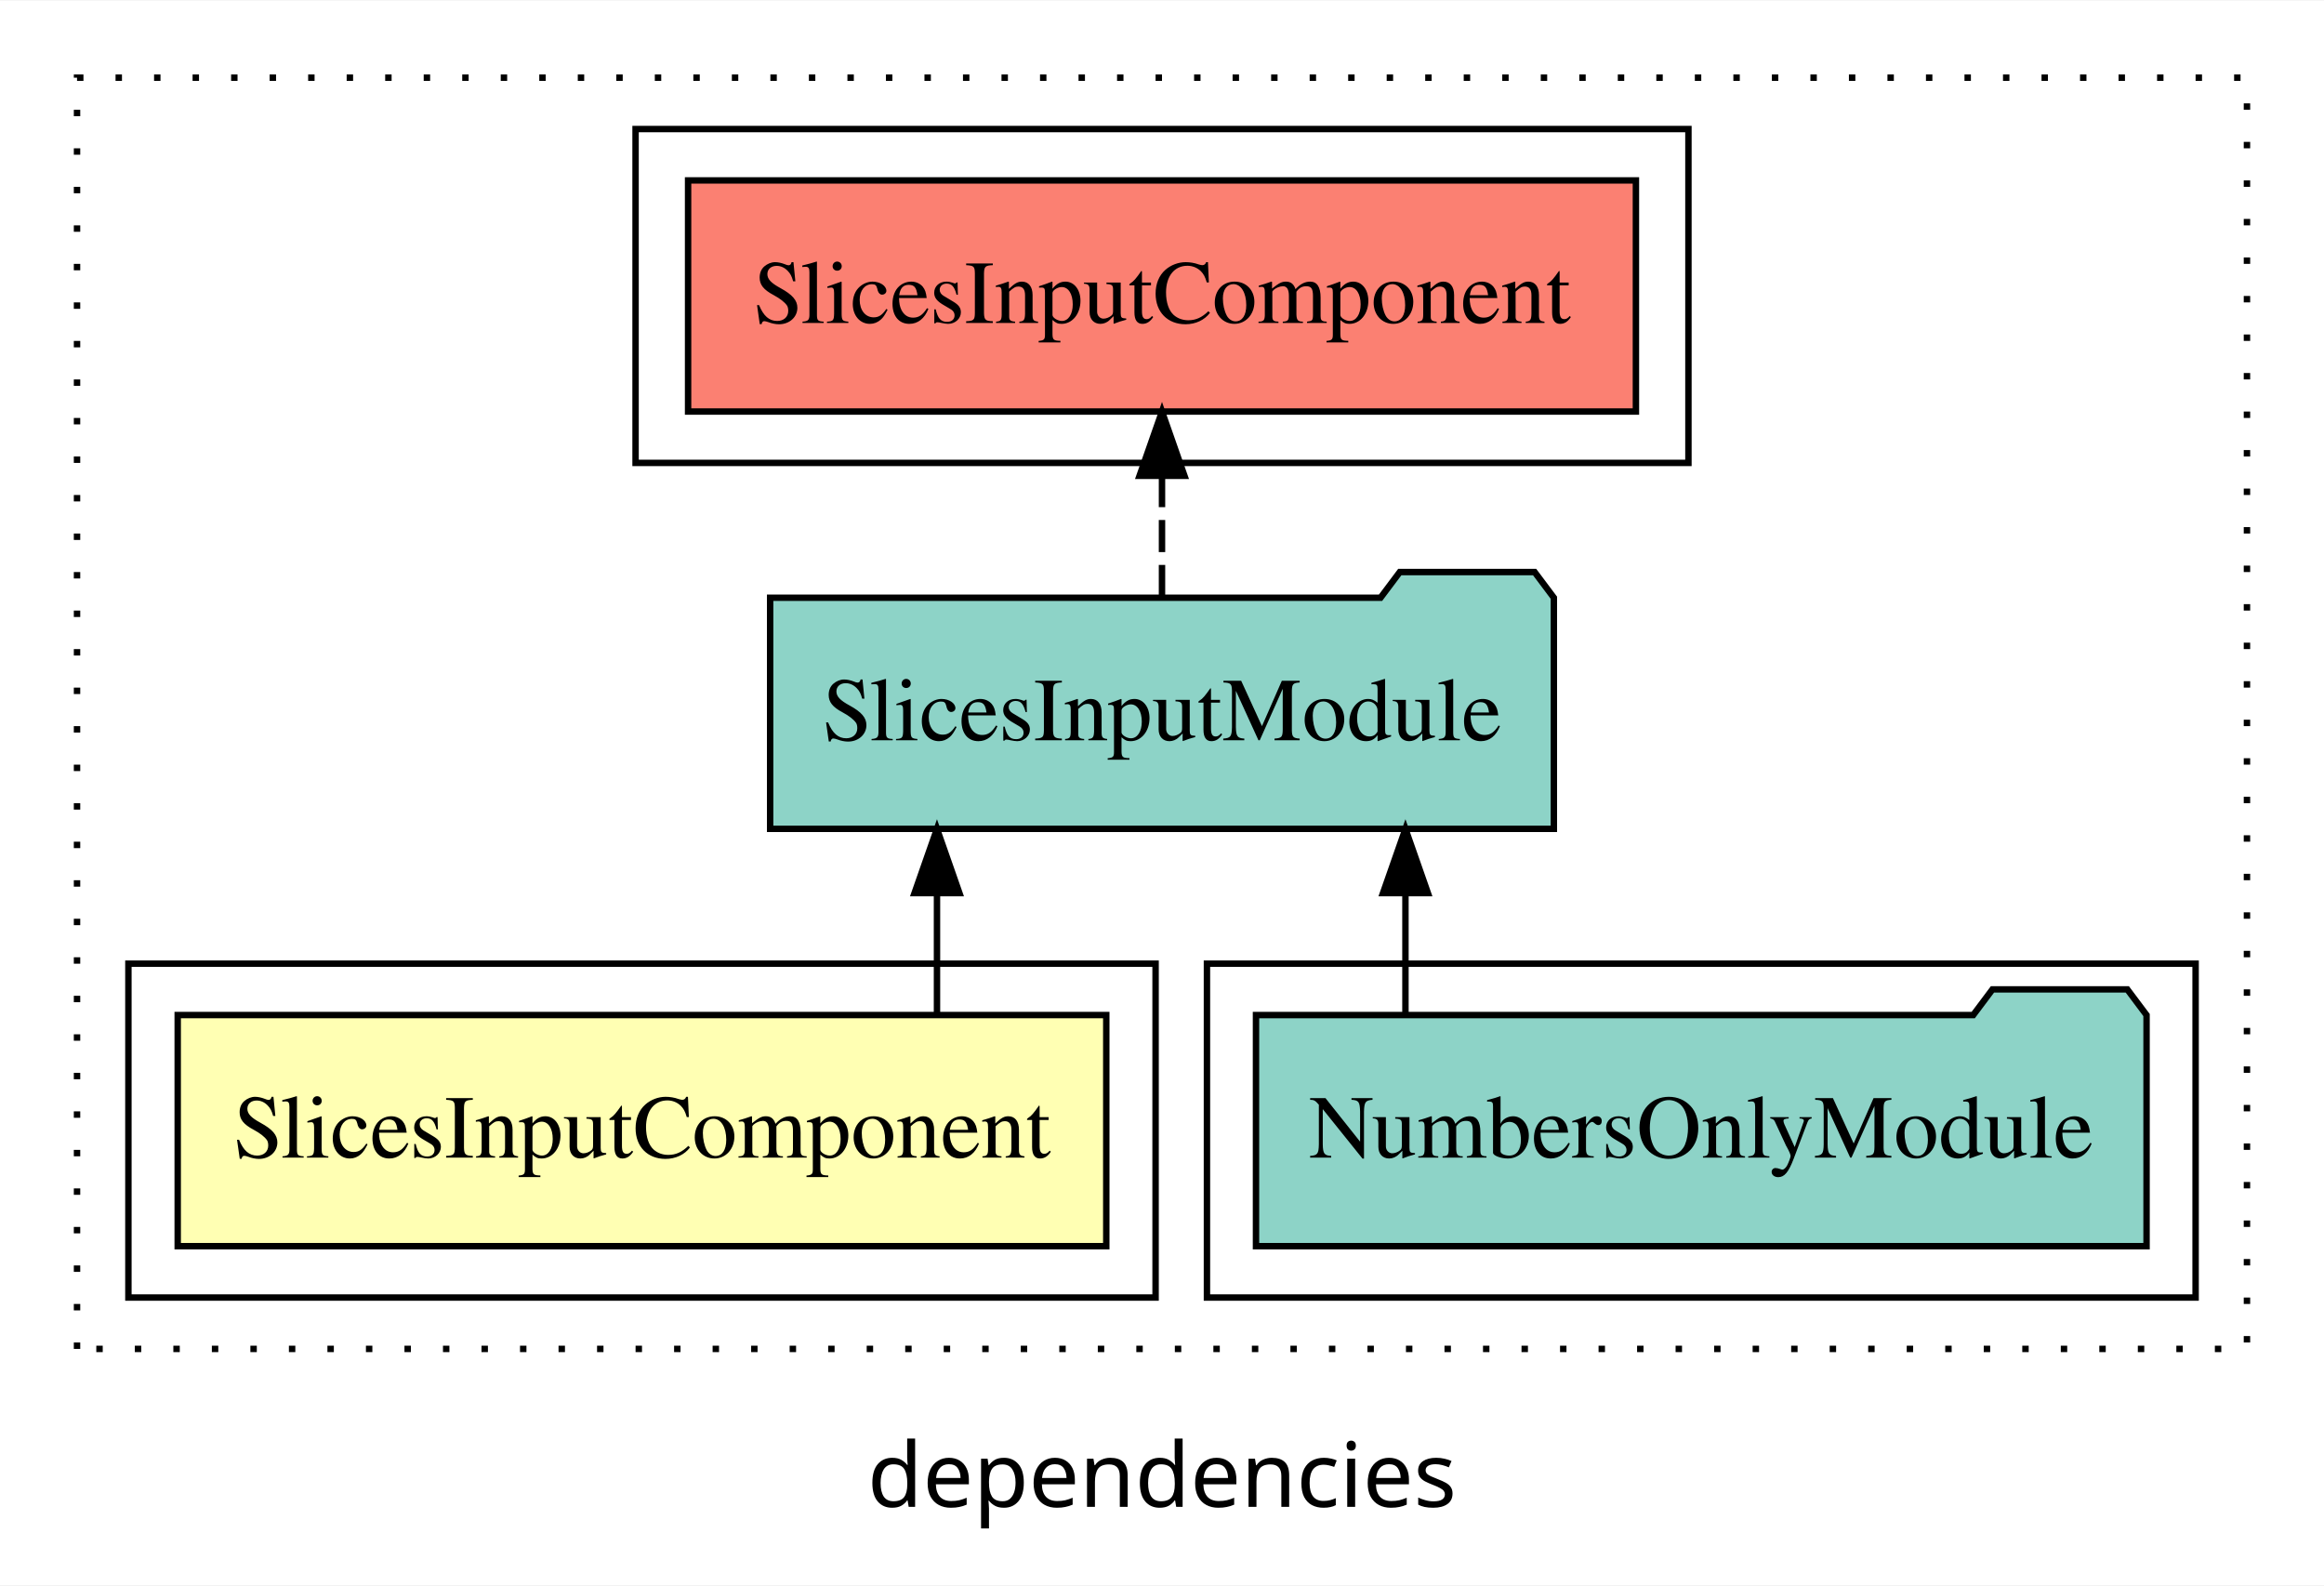
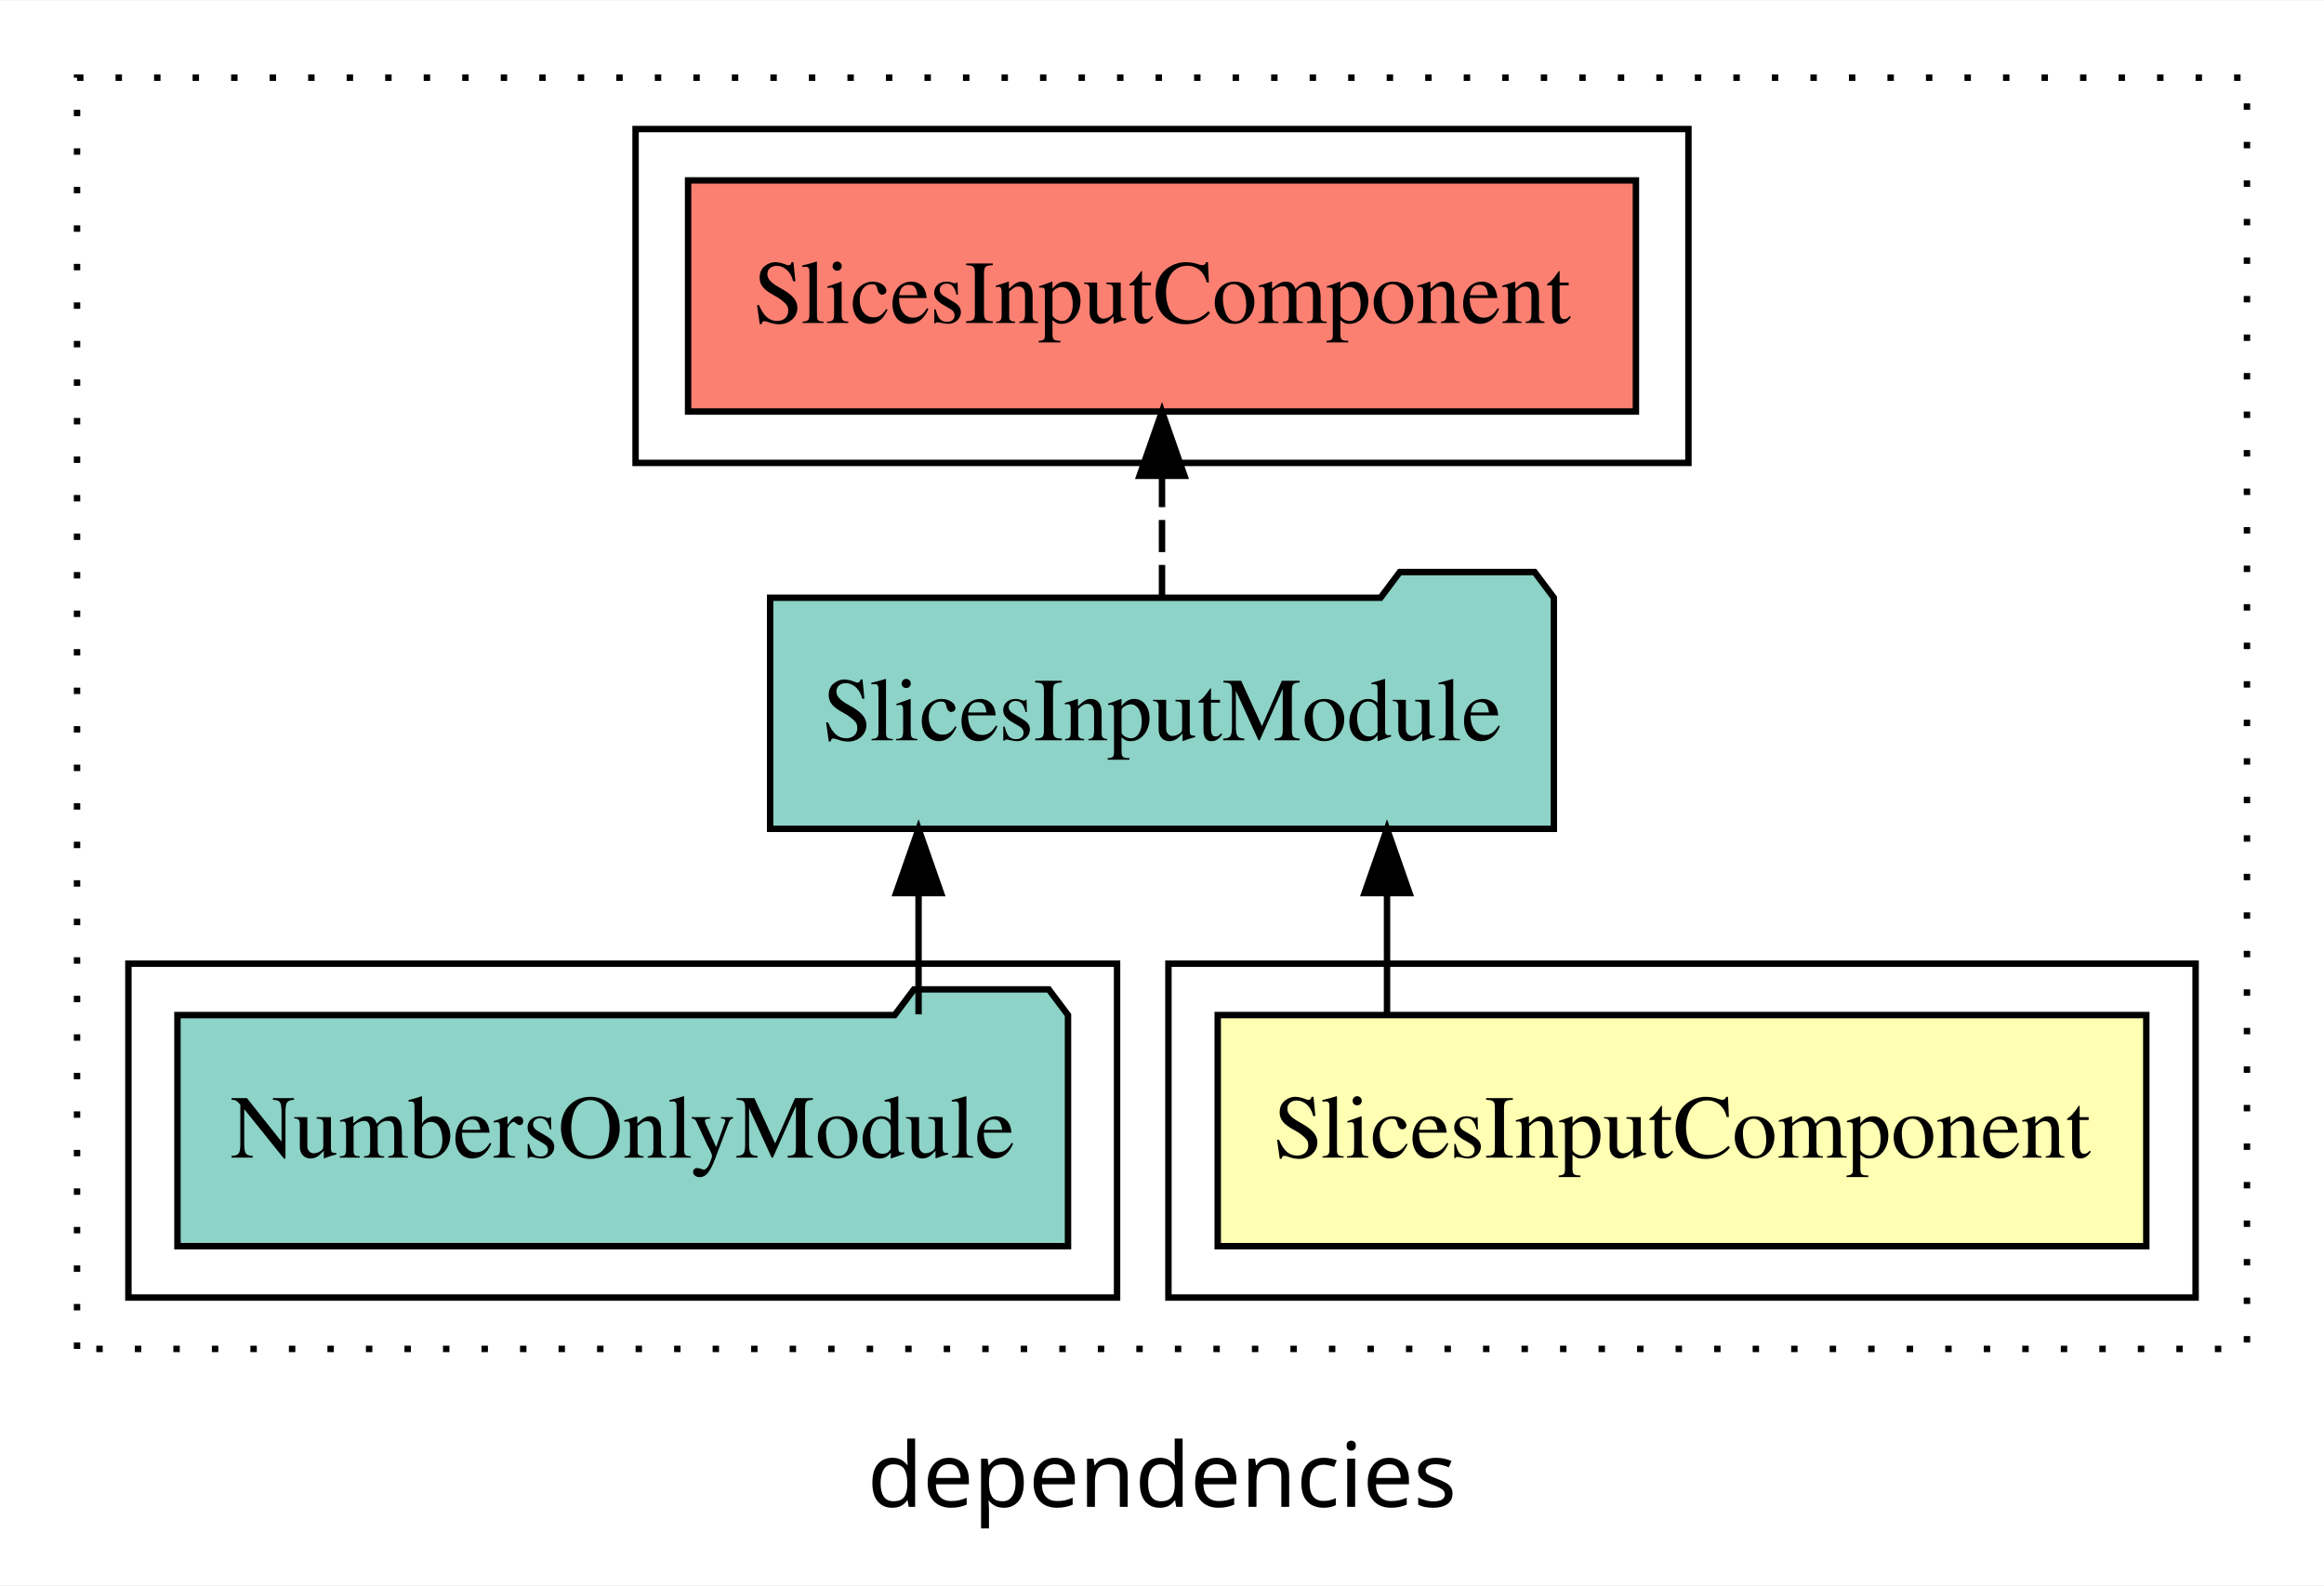
<svg xmlns="http://www.w3.org/2000/svg" width="362pt" height="247pt" viewBox="0.00 0.00 362.00 246.80">
  <g id="graph0" class="graph" transform="scale(1 1) rotate(0) translate(4 242.8)">
    <polygon fill="white" stroke="transparent" points="-4,4 -4,-242.8 358,-242.8 358,4 -4,4" />
    <text text-anchor="middle" x="177" y="-8.2" font-family="sans-serif" font-size="14.00">dependencies</text>
    <g id="clust1" class="cluster">
      <polygon fill="none" stroke="black" stroke-dasharray="1,5" points="8,-32.8 8,-230.8 346,-230.8 346,-32.8 8,-32.8" />
    </g>
+     <g id="clust2" class="cluster">
+       <polygon fill="none" stroke="black" points="178,-40.8 178,-92.8 338,-92.8 338,-40.8 178,-40.8" />
+     </g>
    <g id="clust5" class="cluster">
      <polygon fill="none" stroke="black" points="95,-170.8 95,-222.8 259,-222.8 259,-170.8 95,-170.8" />
    </g>
    <g id="clust4" class="cluster">
-       <polygon fill="none" stroke="black" points="184,-40.8 184,-92.8 338,-92.8 338,-40.8 184,-40.8" />
-     </g>
-     <g id="clust2" class="cluster">
-       <polygon fill="none" stroke="black" points="16,-40.8 16,-92.8 176,-92.8 176,-40.8 16,-40.8" />
+       <polygon fill="none" stroke="black" points="16,-40.8 16,-92.8 170,-92.8 170,-40.8 16,-40.8" />
    </g>
    <g id="node1" class="node">
-       <polygon fill="#ffffb3" stroke="black" points="168.32,-84.8 23.68,-84.8 23.68,-48.8 168.32,-48.8 168.32,-84.8" />
-       <text text-anchor="middle" x="96" y="-62.6" font-family="Times,serif" font-size="14.00">SlicesInputComponent</text>
+       <polygon fill="#ffffb3" stroke="black" points="330.32,-84.8 185.68,-84.8 185.68,-48.8 330.32,-48.8 330.32,-84.8" />
+       <text text-anchor="middle" x="258" y="-62.6" font-family="Times,serif" font-size="14.00">SlicesInputComponent</text>
    </g>
    <g id="node2" class="node">
      <polygon fill="#8dd3c7" stroke="black" points="238.04,-149.8 235.04,-153.8 214.04,-153.8 211.04,-149.8 115.96,-149.8 115.96,-113.8 238.04,-113.8 238.04,-149.8" />
      <text text-anchor="middle" x="177" y="-127.6" font-family="Times,serif" font-size="14.00">SlicesInputModule</text>
    </g>
    <g id="edge1" class="edge">
-       <path fill="none" stroke="black" d="M141.95,-84.91C141.95,-84.91 141.95,-103.79 141.95,-103.79" />
-       <polygon fill="black" stroke="black" points="138.45,-103.79 141.95,-113.79 145.45,-103.79 138.45,-103.79" />
+       <path fill="none" stroke="black" d="M212.05,-84.91C212.05,-84.91 212.05,-103.79 212.05,-103.79" />
+       <polygon fill="black" stroke="black" points="208.55,-103.79 212.05,-113.79 215.55,-103.79 208.55,-103.79" />
    </g>
    <g id="node4" class="node">
      <polygon fill="#fb8072" stroke="black" points="250.82,-214.8 103.18,-214.8 103.18,-178.8 250.82,-178.8 250.82,-214.8" />
      <text text-anchor="middle" x="177" y="-192.6" font-family="Times,serif" font-size="14.00">SlicesInputComponent </text>
    </g>
    <g id="edge3" class="edge">
      <path fill="none" stroke="black" stroke-dasharray="5,2" d="M177,-149.91C177,-149.91 177,-168.79 177,-168.79" />
      <polygon fill="black" stroke="black" points="173.5,-168.79 177,-178.79 180.5,-168.79 173.5,-168.79" />
    </g>
    <g id="node3" class="node">
-       <polygon fill="#8dd3c7" stroke="black" points="330.36,-84.8 327.36,-88.8 306.36,-88.8 303.36,-84.8 191.64,-84.8 191.64,-48.8 330.36,-48.8 330.36,-84.8" />
-       <text text-anchor="middle" x="261" y="-62.6" font-family="Times,serif" font-size="14.00">NumbersOnlyModule</text>
+       <polygon fill="#8dd3c7" stroke="black" points="162.36,-84.8 159.36,-88.8 138.36,-88.8 135.36,-84.8 23.64,-84.8 23.64,-48.8 162.36,-48.8 162.36,-84.8" />
+       <text text-anchor="middle" x="93" y="-62.6" font-family="Times,serif" font-size="14.00">NumbersOnlyModule</text>
    </g>
    <g id="edge2" class="edge">
-       <path fill="none" stroke="black" d="M214.92,-84.91C214.92,-84.91 214.92,-103.79 214.92,-103.79" />
-       <polygon fill="black" stroke="black" points="211.42,-103.79 214.92,-113.79 218.42,-103.79 211.42,-103.79" />
+       <path fill="none" stroke="black" d="M139.08,-84.91C139.08,-84.91 139.08,-103.79 139.08,-103.79" />
+       <polygon fill="black" stroke="black" points="135.58,-103.79 139.08,-113.79 142.58,-103.79 135.58,-103.79" />
    </g>
  </g>
</svg>
